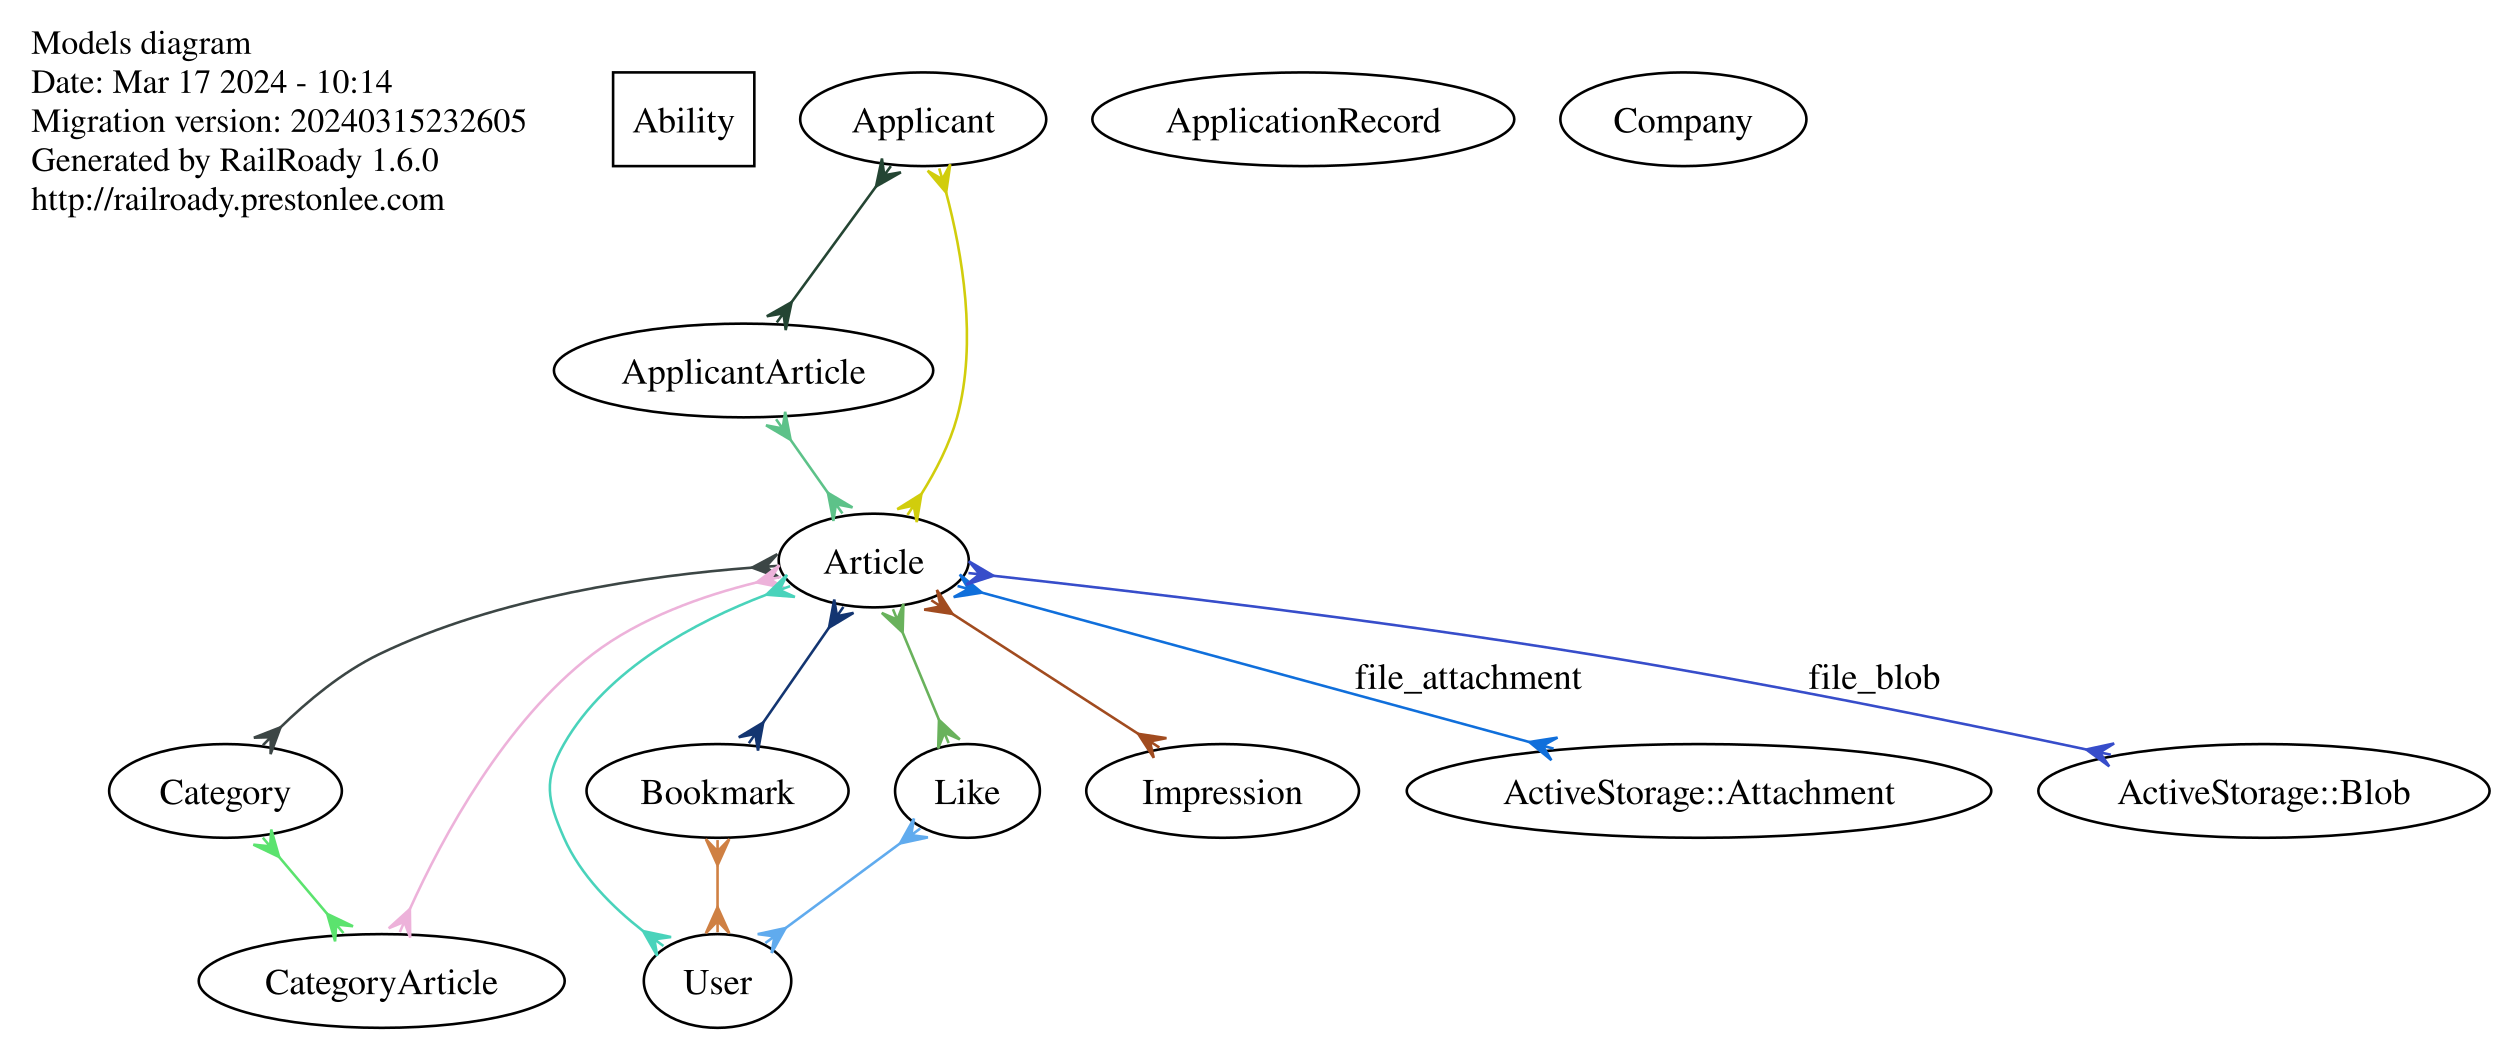
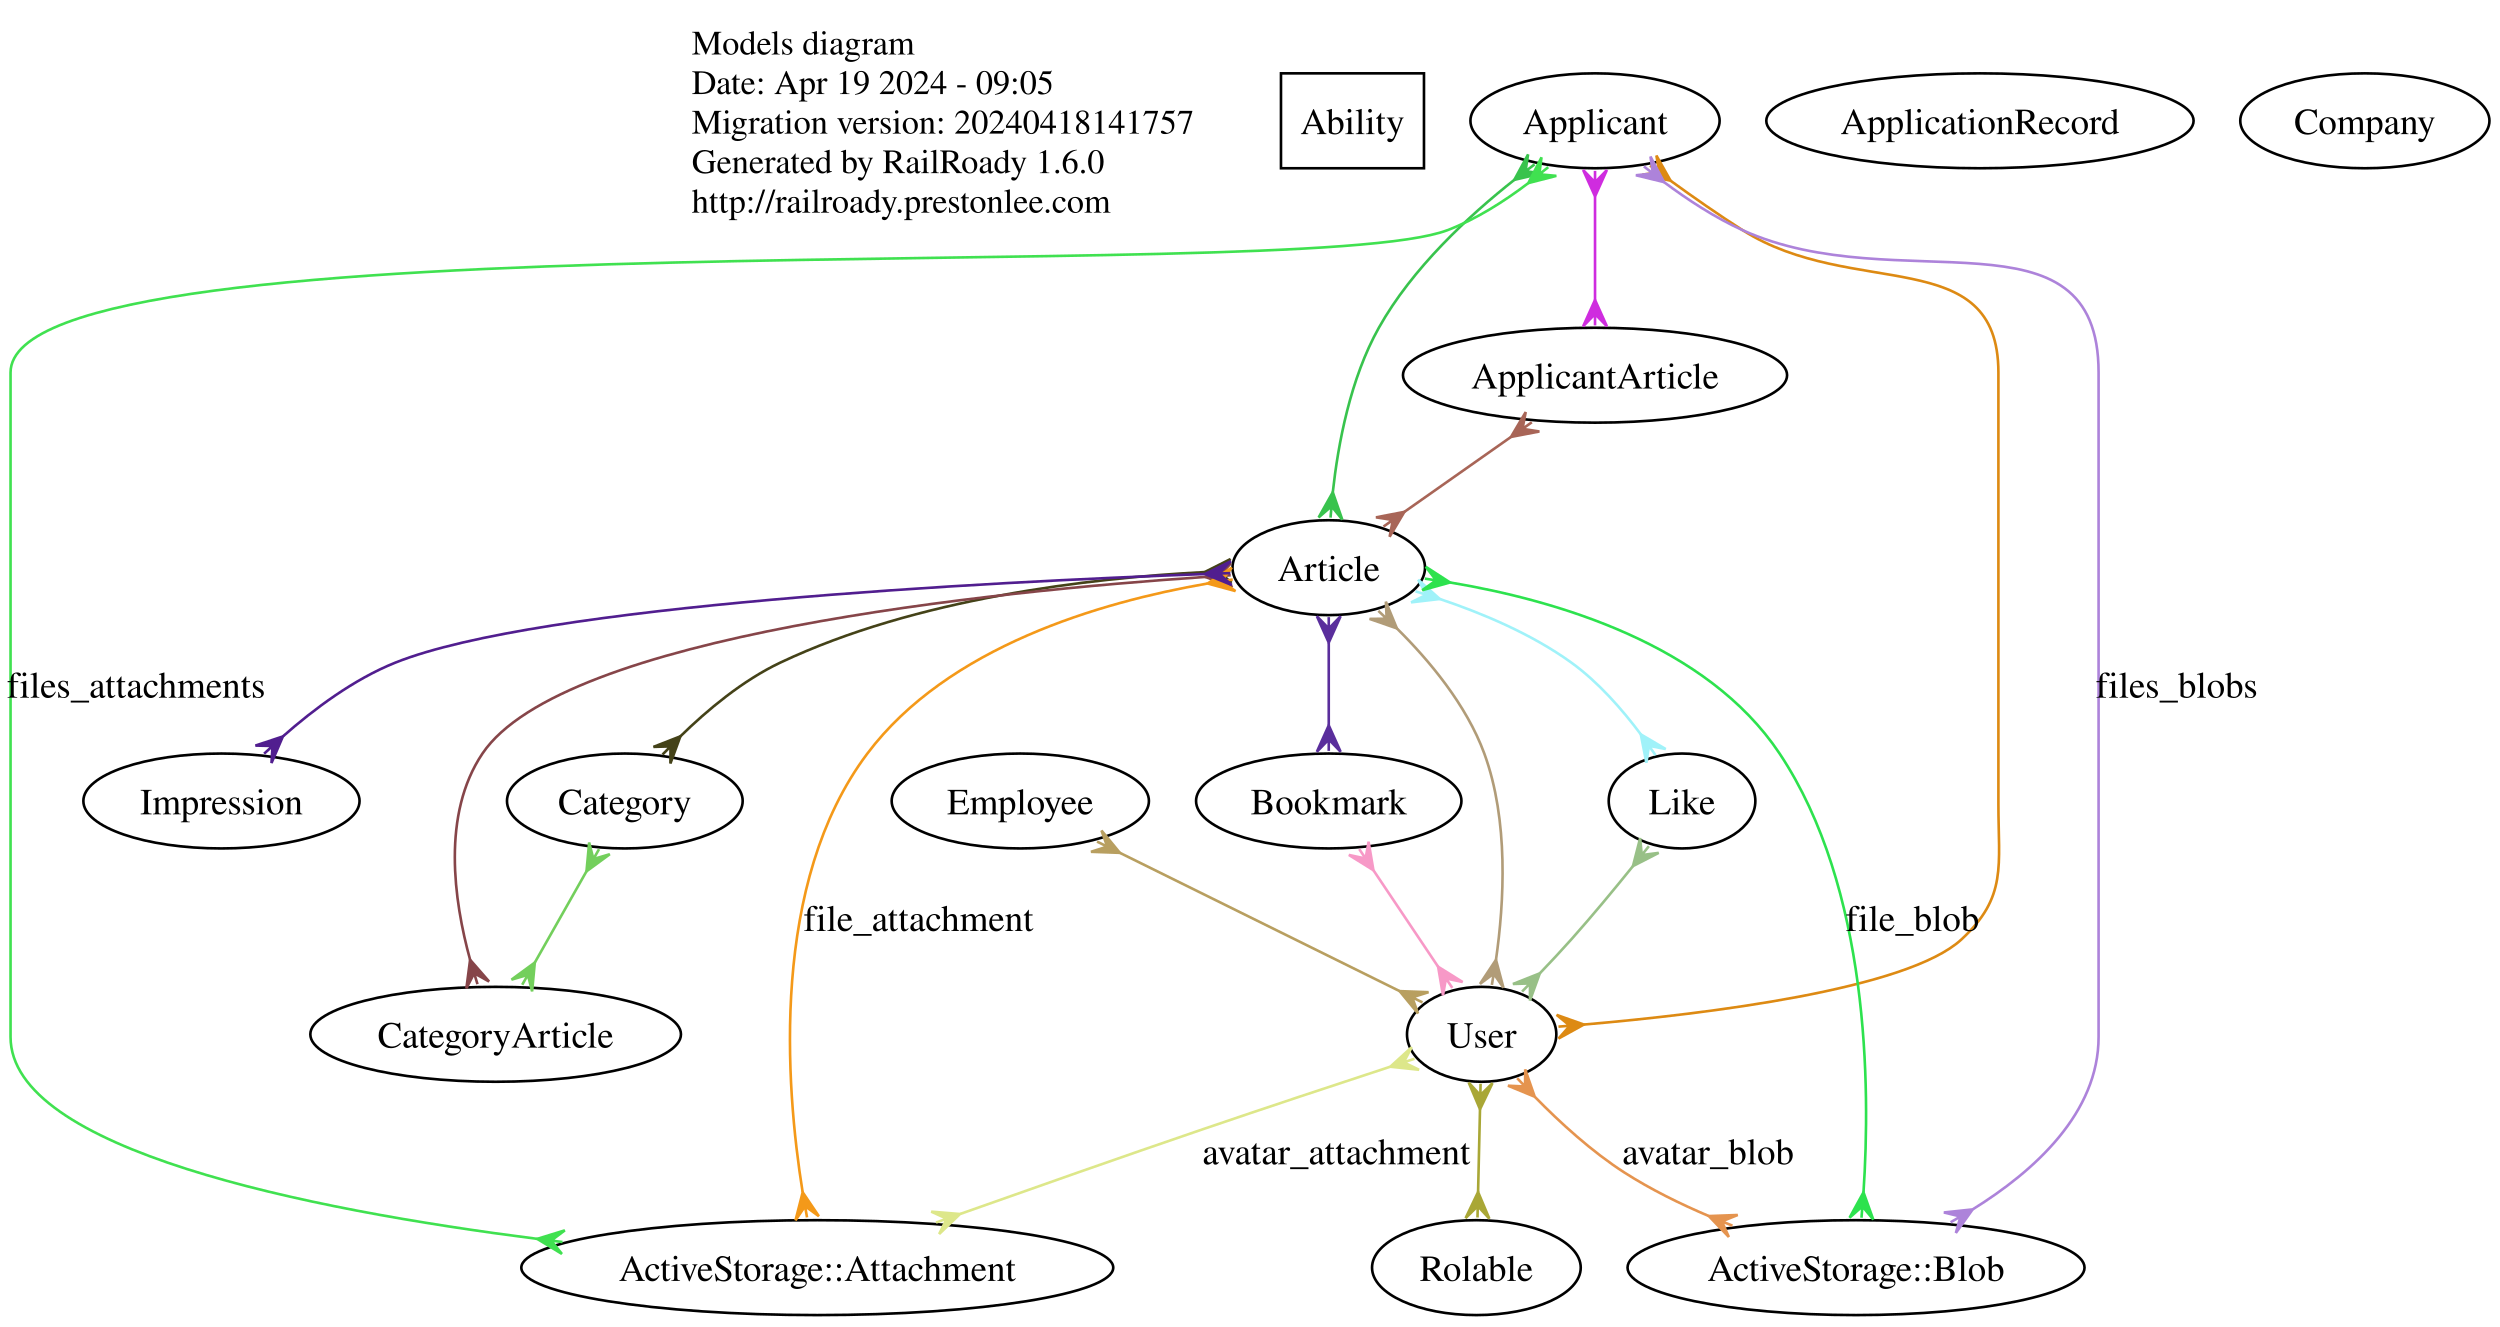
- <svg xmlns="http://www.w3.org/2000/svg" width="960pt" height="399pt" viewBox="0.00 0.00 960.29 398.50">
-   <g id="graph0" class="graph" transform="scale(1 1) rotate(0) translate(4 394.5)">
-     <polygon fill="none" stroke="none" points="-4,4 -4,-394.5 956.29,-394.5 956.29,4 -4,4" />
+ <svg xmlns="http://www.w3.org/2000/svg" width="948pt" height="503pt" viewBox="0.00 0.00 948.26 502.50">
+   <g id="graph0" class="graph" transform="scale(1 1) rotate(0) translate(4 498.5)">
+     <polygon fill="none" stroke="none" points="-4,4 -4,-498.5 944.26,-498.5 944.26,4 -4,4" />
    <g id="node1" class="node">
-       <text text-anchor="start" x="8" y="-374.15" font-family="Times,serif" font-size="13.00">Models diagram</text>
-       <text text-anchor="start" x="8" y="-359.15" font-family="Times,serif" font-size="13.00">Date: Mar 17 2024 - 10:14</text>
-       <text text-anchor="start" x="8" y="-344.15" font-family="Times,serif" font-size="13.00">Migration version: 20240315232605</text>
-       <text text-anchor="start" x="8" y="-329.15" font-family="Times,serif" font-size="13.00">Generated by RailRoady 1.6.0</text>
-       <text text-anchor="start" x="8" y="-314.15" font-family="Times,serif" font-size="13.00">http://railroady.prestonlee.com</text>
+       <text text-anchor="start" x="258.38" y="-478.15" font-family="Times,serif" font-size="13.00">Models diagram</text>
+       <text text-anchor="start" x="258.38" y="-463.15" font-family="Times,serif" font-size="13.00">Date: Apr 19 2024 - 09:05</text>
+       <text text-anchor="start" x="258.38" y="-448.15" font-family="Times,serif" font-size="13.00">Migration version: 20240418141757</text>
+       <text text-anchor="start" x="258.38" y="-433.15" font-family="Times,serif" font-size="13.00">Generated by RailRoady 1.6.0</text>
+       <text text-anchor="start" x="258.38" y="-418.15" font-family="Times,serif" font-size="13.00">http://railroady.prestonlee.com</text>
    </g>
    <g id="node2" class="node">
-       <polygon fill="none" stroke="black" points="285.75,-367 231.5,-367 231.5,-331 285.75,-331 285.75,-367" />
-       <text text-anchor="middle" x="258.62" y="-343.95" font-family="Times,serif" font-size="14.00">Ability</text>
+       <polygon fill="none" stroke="black" points="536.12,-471 481.88,-471 481.88,-435 536.12,-435 536.12,-471" />
+       <text text-anchor="middle" x="509" y="-447.95" font-family="Times,serif" font-size="14.00">Ability</text>
    </g>
    <g id="node3" class="node">
-       <ellipse fill="none" stroke="black" cx="350.62" cy="-349" rx="47.26" ry="18" />
-       <text text-anchor="middle" x="350.62" y="-343.95" font-family="Times,serif" font-size="14.00">Applicant</text>
+       <ellipse fill="none" stroke="black" cx="601" cy="-453" rx="47.26" ry="18" />
+       <text text-anchor="middle" x="601" y="-447.95" font-family="Times,serif" font-size="14.00">Applicant</text>
    </g>
    <g id="node4" class="node">
-       <ellipse fill="none" stroke="black" cx="281.62" cy="-252.5" rx="72.85" ry="18" />
-       <text text-anchor="middle" x="281.62" y="-247.45" font-family="Times,serif" font-size="14.00">ApplicantArticle</text>
+       <ellipse fill="none" stroke="black" cx="601" cy="-356.5" rx="72.85" ry="18" />
+       <text text-anchor="middle" x="601" y="-351.45" font-family="Times,serif" font-size="14.00">ApplicantArticle</text>
    </g>
    <g id="edge1" class="edge">
-       <path fill="none" stroke="#244533" d="M332.62,-323.34C322.55,-309.55 310.03,-292.4 299.91,-278.55" />
-       <polygon fill="#244533" stroke="#244533" points="332.51,-323.19 334.77,-333.92 335.66,-327.5 338.21,-331 338.21,-331 338.21,-331 335.66,-327.5 342.04,-328.62 332.51,-323.19" />
-       <polygon fill="#244533" stroke="#244533" points="300.07,-278.75 297.8,-268.02 296.92,-274.45 294.37,-270.95 294.37,-270.95 294.37,-270.95 296.92,-274.45 290.53,-273.33 300.07,-278.75" />
+       <path fill="none" stroke="#cf2cdf" d="M601,-424.26C601,-411.86 601,-397.28 601,-384.91" />
+       <polygon fill="#cf2cdf" stroke="#cf2cdf" points="601,-424.33 596.5,-434.33 601,-429.67 601,-434 601,-434 601,-434 601,-429.67 605.5,-434.33 601,-424.33" />
+       <polygon fill="#cf2cdf" stroke="#cf2cdf" points="601,-385.06 605.5,-375.06 601,-379.72 601,-375.39 601,-375.39 601,-375.39 601,-379.72 596.5,-375.06 601,-385.06" />
    </g>
    <g id="node6" class="node">
-       <ellipse fill="none" stroke="black" cx="331.62" cy="-179.5" rx="36.51" ry="18" />
-       <text text-anchor="middle" x="331.62" y="-174.45" font-family="Times,serif" font-size="14.00">Article</text>
+       <ellipse fill="none" stroke="black" cx="500" cy="-283.5" rx="36.51" ry="18" />
+       <text text-anchor="middle" x="500" y="-278.45" font-family="Times,serif" font-size="14.00">Article</text>
    </g>
    <g id="edge2" class="edge">
-       <path fill="none" stroke="#d1cd0c" d="M359.4,-320.91C365.6,-297.63 371.53,-263.36 363.62,-234.5 360.8,-224.2 355.45,-213.88 349.93,-205.06" />
-       <polygon fill="#d1cd0c" stroke="#d1cd0c" points="359.42,-320.83 352.34,-329.21 357.95,-325.96 356.76,-330.13 356.76,-330.13 356.76,-330.13 357.95,-325.96 361,-331.69 359.42,-320.83" />
-       <polygon fill="#d1cd0c" stroke="#d1cd0c" points="349.93,-205.07 348.13,-194.25 346.97,-200.63 344.57,-197.03 344.57,-197.03 344.57,-197.03 346.97,-200.63 340.64,-199.25 349.93,-205.07" />
+       <path fill="none" stroke="#38c34d" d="M570.74,-430.88C552.99,-416.9 531.62,-397.02 519,-374.5 508.23,-355.29 503.55,-330.65 501.52,-312.01" />
+       <polygon fill="#38c34d" stroke="#38c34d" points="570.39,-430.61 575.61,-440.25 574.63,-433.85 578.07,-436.47 578.07,-436.47 578.07,-436.47 574.63,-433.85 581.07,-433.1 570.39,-430.61" />
+       <polygon fill="#38c34d" stroke="#38c34d" points="501.53,-312.11 505.12,-301.75 501.06,-306.8 500.67,-302.48 500.67,-302.48 500.67,-302.48 501.06,-306.8 496.16,-302.55 501.53,-312.11" />
+     </g>
+     <g id="node13" class="node">
+       <ellipse fill="none" stroke="black" cx="558" cy="-106.5" rx="28.32" ry="18" />
+       <text text-anchor="middle" x="558" y="-101.45" font-family="Times,serif" font-size="14.00">User</text>
    </g>
    <g id="edge3" class="edge">
-       <path fill="none" stroke="#5dc289" d="M299.67,-225.87C304.43,-219.12 309.55,-211.84 314.27,-205.14" />
-       <polygon fill="#5dc289" stroke="#5dc289" points="299.68,-225.86 290.24,-231.45 296.61,-230.22 294.11,-233.77 294.11,-233.77 294.11,-233.77 296.61,-230.22 297.6,-236.63 299.68,-225.86" />
-       <polygon fill="#5dc289" stroke="#5dc289" points="314.03,-205.49 323.46,-199.9 317.1,-201.13 319.59,-197.59 319.59,-197.59 319.59,-197.59 317.1,-201.13 316.11,-194.72 314.03,-205.49" />
+       <path fill="none" stroke="#dd8a13" d="M629.61,-430.31C638.27,-424.03 647.89,-417.3 657,-411.5 698.62,-385 754,-406.84 754,-357.5 754,-357.5 754,-357.5 754,-194 754,-170.28 757.39,-158.63 740,-142.5 719.6,-123.58 643.72,-114.25 596.62,-110.19" />
+       <polygon fill="#dd8a13" stroke="#dd8a13" points="629.66,-430.28 618.94,-432.58 625.37,-433.44 621.88,-436.01 621.88,-436.01 621.88,-436.01 625.37,-433.44 624.28,-439.83 629.66,-430.28" />
+       <polygon fill="#dd8a13" stroke="#dd8a13" points="596.76,-110.2 587.16,-104.9 591.44,-109.76 587.13,-109.41 587.13,-109.41 587.13,-109.41 591.44,-109.76 586.43,-113.87 596.76,-110.2" />
+     </g>
+     <g id="node14" class="node">
+       <ellipse fill="none" stroke="black" cx="306" cy="-18" rx="112.26" ry="18" />
+       <text text-anchor="middle" x="306" y="-12.95" font-family="Times,serif" font-size="14.00">ActiveStorage::Attachment</text>
+     </g>
+     <g id="edge4" class="edge">
+       <path fill="none" stroke="#40e150" d="M575.62,-429.31C566.56,-422.44 555.88,-415.63 545,-411.5 488.1,-389.92 0,-418.35 0,-357.5 0,-357.5 0,-357.5 0,-105.5 0,-62.84 111.52,-40.16 199.91,-28.89" />
+       <polygon fill="#40e150" stroke="#40e150" points="575.7,-429.38 580.7,-439.14 579.87,-432.71 583.25,-435.42 583.25,-435.42 583.25,-435.42 579.87,-432.71 586.32,-432.11 575.7,-429.38" />
+       <polygon fill="#40e150" stroke="#40e150" points="199.76,-28.91 210.24,-32.14 205.06,-28.25 209.36,-27.72 209.36,-27.72 209.36,-27.72 205.06,-28.25 209.13,-23.21 199.76,-28.91" />
+       <text text-anchor="middle" x="47.62" y="-234.2" font-family="Times,serif" font-size="14.00">files_attachments</text>
+     </g>
+     <g id="node15" class="node">
+       <ellipse fill="none" stroke="black" cx="700" cy="-18" rx="86.67" ry="18" />
+       <text text-anchor="middle" x="700" y="-12.95" font-family="Times,serif" font-size="14.00">ActiveStorage::Blob</text>
+     </g>
+     <g id="edge5" class="edge">
+       <path fill="none" stroke="#ad83da" d="M627.13,-429.77C636.12,-423.06 646.56,-416.22 657,-411.5 715.87,-384.85 792,-422.12 792,-357.5 792,-357.5 792,-357.5 792,-105.5 792,-76.73 767.82,-54.72 744.26,-40.11" />
+       <polygon fill="#ad83da" stroke="#ad83da" points="627.16,-429.75 616.5,-432.34 622.95,-433.03 619.53,-435.69 619.53,-435.69 619.53,-435.69 622.95,-433.03 622.03,-439.44 627.16,-429.75" />
+       <polygon fill="#ad83da" stroke="#ad83da" points="744.23,-40.09 737.87,-31.16 739.62,-37.4 735.88,-35.21 735.88,-35.21 735.88,-35.21 739.62,-37.4 733.32,-38.92 744.23,-40.09" />
+       <text text-anchor="middle" x="821.62" y="-234.2" font-family="Times,serif" font-size="14.00">files_blobs</text>
+     </g>
+     <g id="edge6" class="edge">
+       <path fill="none" stroke="#a86557" d="M569.04,-333.03C556.05,-323.9 541.16,-313.44 528.55,-304.57" />
+       <polygon fill="#a86557" stroke="#a86557" points="569.12,-333.09 574.71,-342.52 573.48,-336.16 577.03,-338.65 577.03,-338.65 577.03,-338.65 573.48,-336.16 579.89,-335.16 569.12,-333.09" />
+       <polygon fill="#a86557" stroke="#a86557" points="528.68,-304.66 523.09,-295.23 524.32,-301.59 520.77,-299.1 520.77,-299.1 520.77,-299.1 524.32,-301.59 517.91,-302.59 528.68,-304.66" />
    </g>
    <g id="node5" class="node">
-       <ellipse fill="none" stroke="black" cx="496.62" cy="-349" rx="81.04" ry="18" />
-       <text text-anchor="middle" x="496.62" y="-343.95" font-family="Times,serif" font-size="14.00">ApplicationRecord</text>
+       <ellipse fill="none" stroke="black" cx="747" cy="-453" rx="81.04" ry="18" />
+       <text text-anchor="middle" x="747" y="-447.95" font-family="Times,serif" font-size="14.00">ApplicationRecord</text>
    </g>
    <g id="node7" class="node">
-       <ellipse fill="none" stroke="black" cx="271.62" cy="-91" rx="50.33" ry="18" />
-       <text text-anchor="middle" x="271.62" y="-85.95" font-family="Times,serif" font-size="14.00">Bookmark</text>
+       <ellipse fill="none" stroke="black" cx="500" cy="-195" rx="50.33" ry="18" />
+       <text text-anchor="middle" x="500" y="-189.95" font-family="Times,serif" font-size="14.00">Bookmark</text>
    </g>
-     <g id="edge5" class="edge">
-       <path fill="none" stroke="#133571" d="M314.47,-153.77C306.51,-142.29 297.05,-128.66 289.05,-117.13" />
-       <polygon fill="#133571" stroke="#133571" points="314.45,-153.74 316.45,-164.52 317.49,-158.12 319.96,-161.68 319.96,-161.68 319.96,-161.68 317.49,-158.12 323.85,-159.39 314.45,-153.74" />
-       <polygon fill="#133571" stroke="#133571" points="289.16,-117.28 287.16,-106.5 286.12,-112.9 283.65,-109.34 283.65,-109.34 283.65,-109.34 286.12,-112.9 279.76,-111.63 289.16,-117.28" />
+     <g id="edge8" class="edge">
+       <path fill="none" stroke="#5a2e9c" d="M500,-255.1C500,-245.06 500,-233.69 500,-223.63" />
+       <polygon fill="#5a2e9c" stroke="#5a2e9c" points="500,-255.08 495.5,-265.08 500,-260.41 500,-264.74 500,-264.74 500,-264.74 500,-260.41 504.5,-265.08 500,-255.08" />
+       <polygon fill="#5a2e9c" stroke="#5a2e9c" points="500,-223.68 504.5,-213.68 500,-218.35 500,-214.02 500,-214.02 500,-214.02 500,-218.35 495.5,-213.68 500,-223.68" />
    </g>
    <g id="node8" class="node">
-       <ellipse fill="none" stroke="black" cx="82.62" cy="-91" rx="44.7" ry="18" />
-       <text text-anchor="middle" x="82.62" y="-85.95" font-family="Times,serif" font-size="14.00">Category</text>
+       <ellipse fill="none" stroke="black" cx="233" cy="-195" rx="44.7" ry="18" />
+       <text text-anchor="middle" x="233" y="-189.95" font-family="Times,serif" font-size="14.00">Category</text>
    </g>
-     <g id="edge8" class="edge">
-       <path fill="none" stroke="#3c4645" d="M284.98,-176.78C245.15,-173.75 187.23,-165.53 141.62,-143.5 127.44,-136.65 114.01,-125.45 103.55,-115.24" />
-       <polygon fill="#3c4645" stroke="#3c4645" points="284.89,-176.78 294.56,-181.95 290.21,-177.14 294.53,-177.43 294.53,-177.43 294.53,-177.43 290.21,-177.14 295.17,-172.97 284.89,-176.78" />
-       <polygon fill="#3c4645" stroke="#3c4645" points="103.74,-115.43 99.94,-105.14 100,-111.63 96.97,-108.54 96.97,-108.54 96.97,-108.54 100,-111.63 93.52,-111.45 103.74,-115.43" />
+     <g id="edge11" class="edge">
+       <path fill="none" stroke="#444218" d="M452.93,-281.83C409.29,-279.56 343.52,-271.89 292,-247.5 277.76,-240.76 264.32,-229.57 253.88,-219.34" />
+       <polygon fill="#444218" stroke="#444218" points="452.93,-281.83 462.72,-286.76 458.26,-282.06 462.59,-282.25 462.59,-282.25 462.59,-282.25 458.26,-282.06 463.12,-277.77 452.93,-281.83" />
+       <polygon fill="#444218" stroke="#444218" points="254.06,-219.52 250.29,-209.23 250.33,-215.71 247.3,-212.61 247.3,-212.61 247.3,-212.61 250.33,-215.71 243.85,-215.52 254.06,-219.52" />
    </g>
    <g id="node9" class="node">
-       <ellipse fill="none" stroke="black" cx="142.62" cy="-18" rx="70.29" ry="18" />
-       <text text-anchor="middle" x="142.62" y="-12.95" font-family="Times,serif" font-size="14.00">CategoryArticle</text>
+       <ellipse fill="none" stroke="black" cx="184" cy="-106.5" rx="70.29" ry="18" />
+       <text text-anchor="middle" x="184" y="-101.45" font-family="Times,serif" font-size="14.00">CategoryArticle</text>
+     </g>
+     <g id="edge10" class="edge">
+       <path fill="none" stroke="#864549" d="M453.49,-280.01C372.03,-274.51 209.31,-258.02 179,-213 163.55,-190.05 168.05,-157.5 174.35,-134.64" />
+       <polygon fill="#864549" stroke="#864549" points="453.16,-279.99 462.85,-285.13 458.49,-280.34 462.81,-280.62 462.81,-280.62 462.81,-280.62 458.49,-280.34 463.43,-276.15 453.16,-279.99" />
+       <polygon fill="#864549" stroke="#864549" points="174.31,-134.78 181.51,-126.52 175.85,-129.68 177.11,-125.53 177.11,-125.53 177.11,-125.53 175.85,-129.68 172.9,-123.91 174.31,-134.78" />
+     </g>
+     <g id="node12" class="node">
+       <ellipse fill="none" stroke="black" cx="634" cy="-195" rx="27.81" ry="18" />
+       <text text-anchor="middle" x="634" y="-189.95" font-family="Times,serif" font-size="14.00">Like</text>
+     </g>
+     <g id="edge9" class="edge">
+       <path fill="none" stroke="#a0f2f9" d="M541.76,-271.74C558.38,-266.19 577.06,-258.28 592,-247.5 602.17,-240.16 611.28,-229.77 618.39,-220.24" />
+       <polygon fill="#a0f2f9" stroke="#a0f2f9" points="542.12,-271.62 531.23,-270.34 537.03,-273.23 532.9,-274.53 532.9,-274.53 532.9,-274.53 537.03,-273.23 533.93,-278.92 542.12,-271.62" />
+       <polygon fill="#a0f2f9" stroke="#a0f2f9" points="618.36,-220.27 627.81,-214.71 621.45,-215.92 623.95,-212.38 623.95,-212.38 623.95,-212.38 621.45,-215.92 620.47,-209.51 618.36,-220.27" />
    </g>
    <g id="edge7" class="edge">
-       <path fill="none" stroke="#edb2da" d="M286.81,-171.14C266.01,-166.02 241.91,-157.51 223.62,-143.5 189.93,-117.69 166.08,-73.6 153.34,-45.41" />
-       <polygon fill="#edb2da" stroke="#edb2da" points="286.63,-171.1 295.39,-177.7 291.83,-172.28 296.06,-173.24 296.06,-173.24 296.06,-173.24 291.83,-172.28 297.38,-168.92 286.63,-171.1" />
-       <polygon fill="#edb2da" stroke="#edb2da" points="153.44,-45.63 153.56,-34.66 151.3,-40.74 149.57,-36.77 149.57,-36.77 149.57,-36.77 151.3,-40.74 145.31,-38.26 153.44,-45.63" />
+       <path fill="none" stroke="#b19c78" d="M525.57,-260.73C538.24,-248.23 552.25,-231.38 559,-213 568.29,-187.7 566.57,-156.63 563.43,-134.78" />
+       <polygon fill="#b19c78" stroke="#b19c78" points="525.84,-260.47 515.48,-264.07 521.97,-264.14 518.82,-267.11 518.82,-267.11 518.82,-267.11 521.97,-264.14 521.66,-270.61 525.84,-260.47" />
+       <polygon fill="#b19c78" stroke="#b19c78" points="563.43,-134.77 566.26,-124.17 562.57,-129.5 561.87,-125.23 561.87,-125.23 561.87,-125.23 562.57,-129.5 557.37,-125.63 563.43,-134.77" />
+     </g>
+     <g id="edge13" class="edge">
+       <path fill="none" stroke="#f49919" d="M454.01,-277.49C413.2,-270.42 355.47,-253.49 325,-213 288.18,-164.08 293.91,-87.42 300.44,-46.65" />
+       <polygon fill="#f49919" stroke="#f49919" points="454.05,-277.49 463.21,-283.51 459.31,-278.33 463.59,-279.01 463.59,-279.01 463.59,-279.01 459.31,-278.33 464.63,-274.62 454.05,-277.49" />
+       <polygon fill="#f49919" stroke="#f49919" points="300.46,-46.58 306.6,-37.5 301.37,-41.32 302.11,-37.05 302.11,-37.05 302.11,-37.05 301.37,-41.32 297.74,-35.95 300.46,-46.58" />
+       <text text-anchor="middle" x="344.38" y="-145.7" font-family="Times,serif" font-size="14.00">file_attachment</text>
+     </g>
+     <g id="edge14" class="edge">
+       <path fill="none" stroke="#2de24e" d="M545.99,-277.89C586.59,-271.1 643.47,-254.35 671,-213 704.99,-161.96 705.51,-86.74 702.83,-46.6" />
+       <polygon fill="#2de24e" stroke="#2de24e" points="546,-277.89 535.44,-274.95 540.73,-278.69 536.45,-279.34 536.45,-279.34 536.45,-279.34 540.73,-278.69 536.8,-283.84 546,-277.89" />
+       <polygon fill="#2de24e" stroke="#2de24e" points="702.83,-46.57 706.53,-36.25 702.41,-41.25 702.07,-36.93 702.07,-36.93 702.07,-36.93 702.41,-41.25 697.55,-36.95 702.83,-46.57" />
+       <text text-anchor="middle" x="721.38" y="-145.7" font-family="Times,serif" font-size="14.00">file_blob</text>
+     </g>
+     <g id="node16" class="node">
+       <ellipse fill="none" stroke="black" cx="80" cy="-195" rx="52.38" ry="18" />
+       <text text-anchor="middle" x="80" y="-189.95" font-family="Times,serif" font-size="14.00">Impression</text>
+     </g>
+     <g id="edge12" class="edge">
+       <path fill="none" stroke="#511e8f" d="M452.94,-281.09C369.8,-278.05 200.59,-269.34 146,-247.5 130.21,-241.18 115.07,-229.88 103.28,-219.47" />
+       <polygon fill="#511e8f" stroke="#511e8f" points="453.03,-281.09 462.86,-285.94 458.36,-281.28 462.69,-281.43 462.69,-281.43 462.69,-281.43 458.36,-281.28 463.18,-276.94 453.03,-281.09" />
+       <polygon fill="#511e8f" stroke="#511e8f" points="103.29,-219.48 98.98,-209.4 99.37,-215.87 96.18,-212.94 96.18,-212.94 96.18,-212.94 99.37,-215.87 92.88,-216.02 103.29,-219.48" />
+     </g>
+     <g id="edge15" class="edge">
+       <path fill="none" stroke="#f799c7" d="M516.94,-168.74C524.66,-157.22 533.77,-143.63 541.45,-132.18" />
+       <polygon fill="#f799c7" stroke="#f799c7" points="516.94,-168.74 507.63,-174.54 513.97,-173.17 511.56,-176.77 511.56,-176.77 511.56,-176.77 513.97,-173.17 515.11,-179.55 516.94,-168.74" />
+       <polygon fill="#f799c7" stroke="#f799c7" points="541.49,-132.13 550.79,-126.33 544.46,-127.69 546.87,-124.1 546.87,-124.1 546.87,-124.1 544.46,-127.69 543.32,-121.31 541.49,-132.13" />
+     </g>
+     <g id="edge16" class="edge">
+       <path fill="none" stroke="#73cf5c" d="M218.59,-168.57C212.34,-157.54 205.03,-144.63 198.75,-133.53" />
+       <polygon fill="#73cf5c" stroke="#73cf5c" points="218.46,-168.33 219.47,-179.25 221.09,-172.97 223.22,-176.74 223.22,-176.74 223.22,-176.74 221.09,-172.97 227.3,-174.81 218.46,-168.33" />
+       <polygon fill="#73cf5c" stroke="#73cf5c" points="198.85,-133.71 197.83,-122.79 196.22,-129.07 194.08,-125.3 194.08,-125.3 194.08,-125.3 196.22,-129.07 190,-127.23 198.85,-133.71" />
+     </g>
+     <g id="node10" class="node">
+       <ellipse fill="none" stroke="black" cx="893" cy="-453" rx="47.26" ry="18" />
+       <text text-anchor="middle" x="893" y="-447.95" font-family="Times,serif" font-size="14.00">Company</text>
    </g>
    <g id="node11" class="node">
-       <ellipse fill="none" stroke="black" cx="367.62" cy="-91" rx="27.81" ry="18" />
-       <text text-anchor="middle" x="367.62" y="-85.95" font-family="Times,serif" font-size="14.00">Like</text>
+       <ellipse fill="none" stroke="black" cx="383" cy="-195" rx="48.79" ry="18" />
+       <text text-anchor="middle" x="383" y="-189.95" font-family="Times,serif" font-size="14.00">Employee</text>
    </g>
-     <g id="edge6" class="edge">
-       <path fill="none" stroke="#69b25c" d="M342.75,-151.77C347.18,-141.14 352.26,-128.93 356.67,-118.33" />
-       <polygon fill="#69b25c" stroke="#69b25c" points="342.71,-151.87 334.71,-159.37 340.66,-156.79 338.99,-160.79 338.99,-160.79 338.99,-160.79 340.66,-156.79 343.02,-162.83 342.71,-151.87" />
-       <polygon fill="#69b25c" stroke="#69b25c" points="356.68,-118.3 364.68,-110.8 358.73,-113.38 360.39,-109.38 360.39,-109.38 360.39,-109.38 358.73,-113.38 356.37,-107.34 356.68,-118.3" />
+     <g id="edge17" class="edge">
+       <path fill="none" stroke="#b89f60" d="M420.53,-175.45C452.31,-159.74 497.32,-137.49 527.07,-122.79" />
+       <polygon fill="#b89f60" stroke="#b89f60" points="420.77,-175.33 409.81,-175.73 415.99,-177.69 412.11,-179.61 412.11,-179.61 412.11,-179.61 415.99,-177.69 413.8,-183.8 420.77,-175.33" />
+       <polygon fill="#b89f60" stroke="#b89f60" points="526.89,-122.88 537.85,-122.48 531.67,-120.52 535.55,-118.6 535.55,-118.6 535.55,-118.6 531.67,-120.52 533.86,-114.41 526.89,-122.88" />
    </g>
-     <g id="node12" class="node">
-       <ellipse fill="none" stroke="black" cx="271.62" cy="-18" rx="28.32" ry="18" />
-       <text text-anchor="middle" x="271.62" y="-12.95" font-family="Times,serif" font-size="14.00">User</text>
+     <g id="edge18" class="edge">
+       <path fill="none" stroke="#98c087" d="M615.41,-170.33C608.26,-161.46 599.91,-151.38 592,-142.5 588.2,-138.23 584.04,-133.78 579.97,-129.54" />
+       <polygon fill="#98c087" stroke="#98c087" points="615.39,-170.31 618.12,-180.93 618.72,-174.48 621.43,-177.86 621.43,-177.86 621.43,-177.86 618.72,-174.48 625.15,-175.32 615.39,-170.31" />
+       <polygon fill="#98c087" stroke="#98c087" points="580.06,-129.63 576.31,-119.32 576.34,-125.8 573.32,-122.7 573.32,-122.7 573.32,-122.7 576.34,-125.8 569.86,-125.59 580.06,-129.63" />
    </g>
-     <g id="edge4" class="edge">
-       <path fill="none" stroke="#49d3bb" d="M290.38,-166.38C263.03,-155.95 229.23,-137.92 212.62,-109 204.66,-95.12 206.18,-87.64 212.62,-73 218.97,-58.58 231.29,-46.34 243.03,-37.17" />
-       <polygon fill="#49d3bb" stroke="#49d3bb" points="290.39,-166.38 298.28,-174 295.41,-168.19 299.49,-169.65 299.49,-169.65 299.49,-169.65 295.41,-168.19 301.32,-165.53 290.39,-166.38" />
-       <polygon fill="#49d3bb" stroke="#49d3bb" points="243.04,-37.16 253.77,-34.88 247.35,-34.01 250.84,-31.45 250.84,-31.45 250.84,-31.45 247.35,-34.01 248.45,-27.62 243.04,-37.16" />
+     <g id="edge20" class="edge">
+       <path fill="none" stroke="#dde78a" d="M523.26,-94.19C502.6,-87.41 475.89,-78.57 452.25,-70.5 421.73,-60.08 387.76,-48.13 360.23,-38.37" />
+       <polygon fill="#dde78a" stroke="#dde78a" points="523.35,-94.21 531.45,-101.6 528.42,-95.87 532.53,-97.22 532.53,-97.22 532.53,-97.22 528.42,-95.87 534.25,-93.05 523.35,-94.21" />
+       <polygon fill="#dde78a" stroke="#dde78a" points="360.14,-38.34 352.23,-30.75 355.12,-36.56 351.04,-35.11 351.04,-35.11 351.04,-35.11 355.12,-36.56 349.22,-39.24 360.14,-38.34" />
+       <text text-anchor="middle" x="502.88" y="-57.2" font-family="Times,serif" font-size="14.00">avatar_attachment</text>
    </g>
-     <g id="node13" class="node">
-       <ellipse fill="none" stroke="black" cx="465.62" cy="-91" rx="52.38" ry="18" />
-       <text text-anchor="middle" x="465.62" y="-85.95" font-family="Times,serif" font-size="14.00">Impression</text>
+     <g id="edge21" class="edge">
+       <path fill="none" stroke="#e5944f" d="M578.14,-82.81C587.74,-73 599.82,-61.96 612.25,-54 622.08,-47.71 633.22,-42.21 644.19,-37.55" />
+       <polygon fill="#e5944f" stroke="#e5944f" points="578.12,-82.83 567.98,-87.01 574.46,-86.71 571.48,-89.86 571.48,-89.86 571.48,-89.86 574.46,-86.71 574.52,-93.19 578.12,-82.83" />
+       <polygon fill="#e5944f" stroke="#e5944f" points="644.17,-37.56 655.13,-37.97 649.12,-35.55 653.13,-33.92 653.13,-33.92 653.13,-33.92 649.12,-35.55 651.75,-29.63 644.17,-37.56" />
+       <text text-anchor="middle" x="643.88" y="-57.2" font-family="Times,serif" font-size="14.00">avatar_blob</text>
    </g>
-     <g id="edge9" class="edge">
-       <path fill="none" stroke="#a14b1f" d="M361.62,-159.14C382.92,-145.39 411.49,-126.94 433.3,-112.87" />
-       <polygon fill="#a14b1f" stroke="#a14b1f" points="361.84,-159 350.99,-160.64 357.36,-161.89 353.72,-164.24 353.72,-164.24 353.72,-164.24 357.36,-161.89 355.88,-168.2 361.84,-159" />
-       <polygon fill="#a14b1f" stroke="#a14b1f" points="433.21,-112.93 444.05,-111.28 437.69,-110.03 441.33,-107.68 441.33,-107.68 441.33,-107.68 437.69,-110.03 439.17,-103.72 433.21,-112.93" />
+     <g id="node17" class="node">
+       <ellipse fill="none" stroke="black" cx="556" cy="-18" rx="39.58" ry="18" />
+       <text text-anchor="middle" x="556" y="-12.95" font-family="Times,serif" font-size="14.00">Rolable</text>
    </g>
-     <g id="node14" class="node">
-       <ellipse fill="none" stroke="black" cx="648.62" cy="-91" rx="112.26" ry="18" />
-       <text text-anchor="middle" x="648.62" y="-85.95" font-family="Times,serif" font-size="14.00">ActiveStorage::Attachment</text>
-     </g>
-     <g id="edge10" class="edge">
-       <path fill="none" stroke="#106fdb" d="M373.18,-167.16C426.75,-152.54 520.51,-126.96 583.57,-109.75" />
-       <polygon fill="#106fdb" stroke="#106fdb" points="373.15,-167.17 362.32,-165.46 368,-168.57 363.82,-169.71 363.82,-169.71 363.82,-169.71 368,-168.57 364.69,-174.14 373.15,-167.17" />
-       <polygon fill="#106fdb" stroke="#106fdb" points="583.44,-109.79 594.28,-111.49 588.59,-108.38 592.77,-107.24 592.77,-107.24 592.77,-107.24 588.59,-108.38 591.91,-102.81 583.44,-109.79" />
-       <text text-anchor="middle" x="560" y="-130.2" font-family="Times,serif" font-size="14.00">file_attachment</text>
-     </g>
-     <g id="node15" class="node">
-       <ellipse fill="none" stroke="black" cx="865.62" cy="-91" rx="86.67" ry="18" />
-       <text text-anchor="middle" x="865.62" y="-85.95" font-family="Times,serif" font-size="14.00">ActiveStorage::Blob</text>
-     </g>
-     <g id="edge11" class="edge">
-       <path fill="none" stroke="#374dca" d="M377.41,-173.66C432.1,-167.65 526.3,-156.58 606.62,-143.5 671.64,-132.91 745.25,-117.99 797.34,-106.93" />
-       <polygon fill="#374dca" stroke="#374dca" points="377.61,-173.64 367.18,-170.25 372.31,-174.22 368,-174.69 368,-174.69 368,-174.69 372.31,-174.22 368.16,-179.2 377.61,-173.64" />
-       <polygon fill="#374dca" stroke="#374dca" points="797.35,-106.93 808.07,-109.24 802.57,-105.81 806.81,-104.91 806.81,-104.91 806.81,-104.91 802.57,-105.81 806.19,-100.44 797.35,-106.93" />
-       <text text-anchor="middle" x="716" y="-130.2" font-family="Times,serif" font-size="14.00">file_blob</text>
-     </g>
-     <g id="edge12" class="edge">
-       <path fill="none" stroke="#cf8043" d="M271.62,-62.46C271.62,-57.17 271.62,-51.64 271.62,-46.35" />
-       <polygon fill="#cf8043" stroke="#cf8043" points="271.63,-62.48 267.13,-72.48 271.63,-67.81 271.63,-72.14 271.63,-72.14 271.63,-72.14 271.63,-67.81 276.13,-72.48 271.63,-62.48" />
-       <polygon fill="#cf8043" stroke="#cf8043" points="271.63,-46.36 276.13,-36.36 271.63,-41.03 271.63,-36.7 271.63,-36.7 271.63,-36.7 271.63,-41.03 267.13,-36.36 271.63,-46.36" />
-     </g>
-     <g id="edge13" class="edge">
-       <path fill="none" stroke="#5be36e" d="M103.19,-65.66C109.15,-58.61 115.66,-50.9 121.65,-43.82" />
-       <polygon fill="#5be36e" stroke="#5be36e" points="103.21,-65.64 93.32,-70.37 99.77,-69.71 96.97,-73.02 96.97,-73.02 96.97,-73.02 99.77,-69.71 100.19,-76.18 103.21,-65.64" />
-       <polygon fill="#5be36e" stroke="#5be36e" points="121.7,-43.76 131.59,-39.03 125.14,-39.69 127.94,-36.38 127.94,-36.38 127.94,-36.38 125.14,-39.69 124.71,-33.22 121.7,-43.76" />
-     </g>
-     <g id="node10" class="node">
-       <ellipse fill="none" stroke="black" cx="642.62" cy="-349" rx="47.26" ry="18" />
-       <text text-anchor="middle" x="642.62" y="-343.95" font-family="Times,serif" font-size="14.00">Company</text>
-     </g>
-     <g id="edge14" class="edge">
-       <path fill="none" stroke="#60abee" d="M341.82,-70.92C328.1,-60.77 311.28,-48.33 297.55,-38.17" />
-       <polygon fill="#60abee" stroke="#60abee" points="341.71,-70.83 347.07,-80.4 346,-74 349.48,-76.58 349.48,-76.58 349.48,-76.58 346,-74 352.42,-73.16 341.71,-70.83" />
-       <polygon fill="#60abee" stroke="#60abee" points="297.76,-38.33 292.39,-28.76 293.47,-35.15 289.98,-32.58 289.98,-32.58 289.98,-32.58 293.47,-35.15 287.04,-36 297.76,-38.33" />
+     <g id="edge19" class="edge">
+       <path fill="none" stroke="#a9a736" d="M557.37,-78.1C557.13,-68.06 556.87,-56.69 556.64,-46.63" />
+       <polygon fill="#a9a736" stroke="#a9a736" points="557.37,-78.08 553.1,-88.18 557.49,-83.41 557.59,-87.74 557.59,-87.74 557.59,-87.74 557.49,-83.41 562.1,-87.97 557.37,-78.08" />
+       <polygon fill="#a9a736" stroke="#a9a736" points="556.64,-46.68 560.91,-36.58 556.52,-41.35 556.42,-37.02 556.42,-37.02 556.42,-37.02 556.52,-41.35 551.91,-36.79 556.64,-46.68" />
    </g>
  </g>
</svg>
